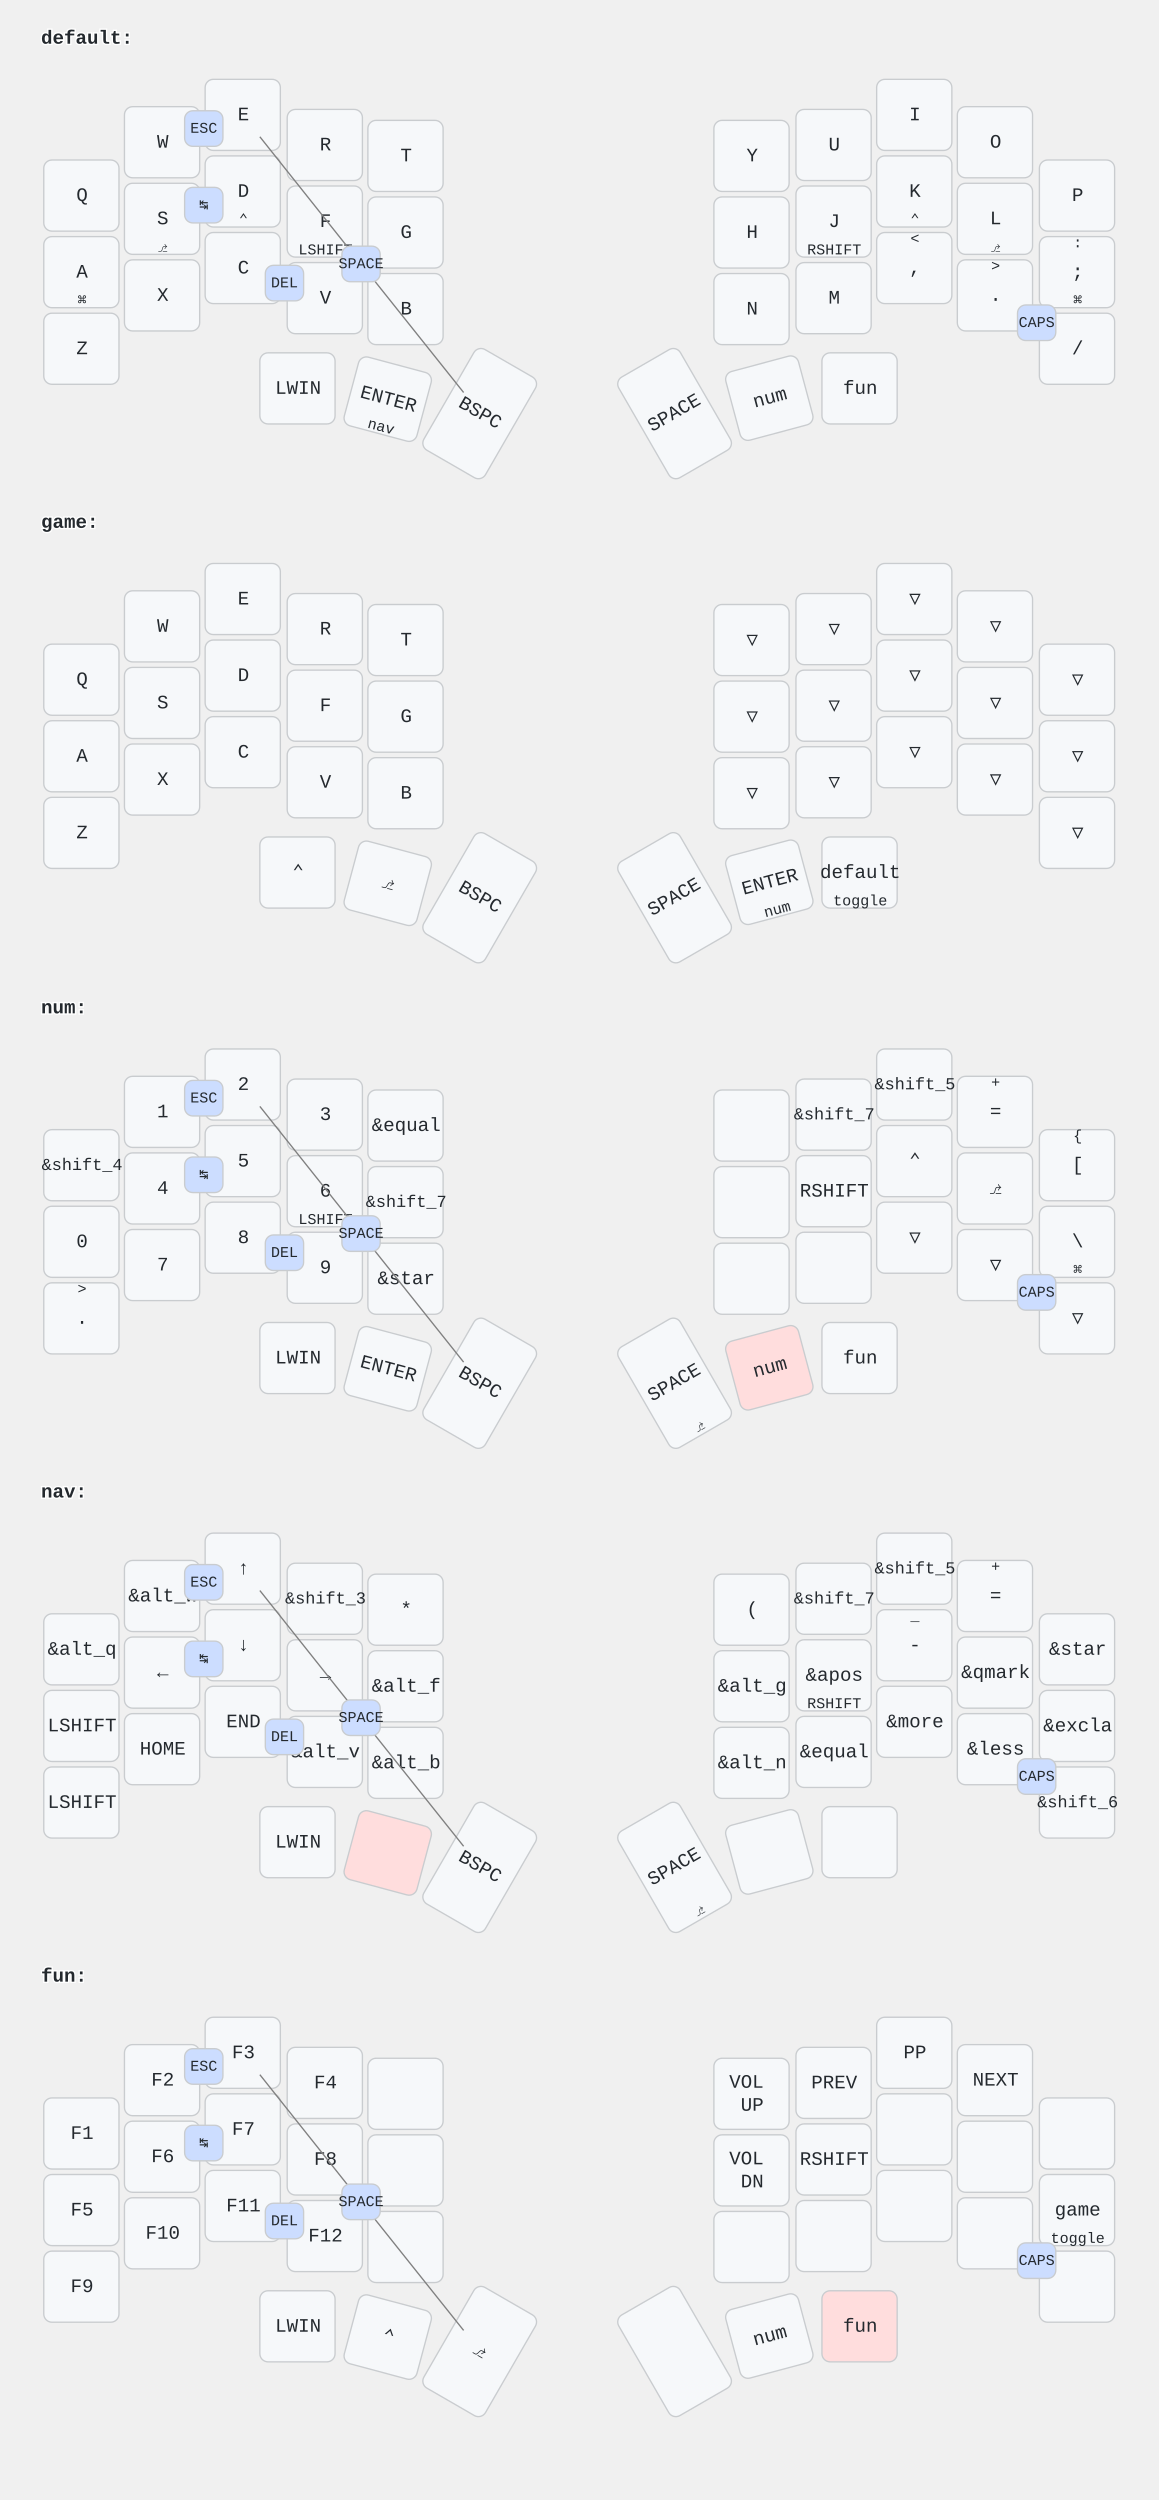
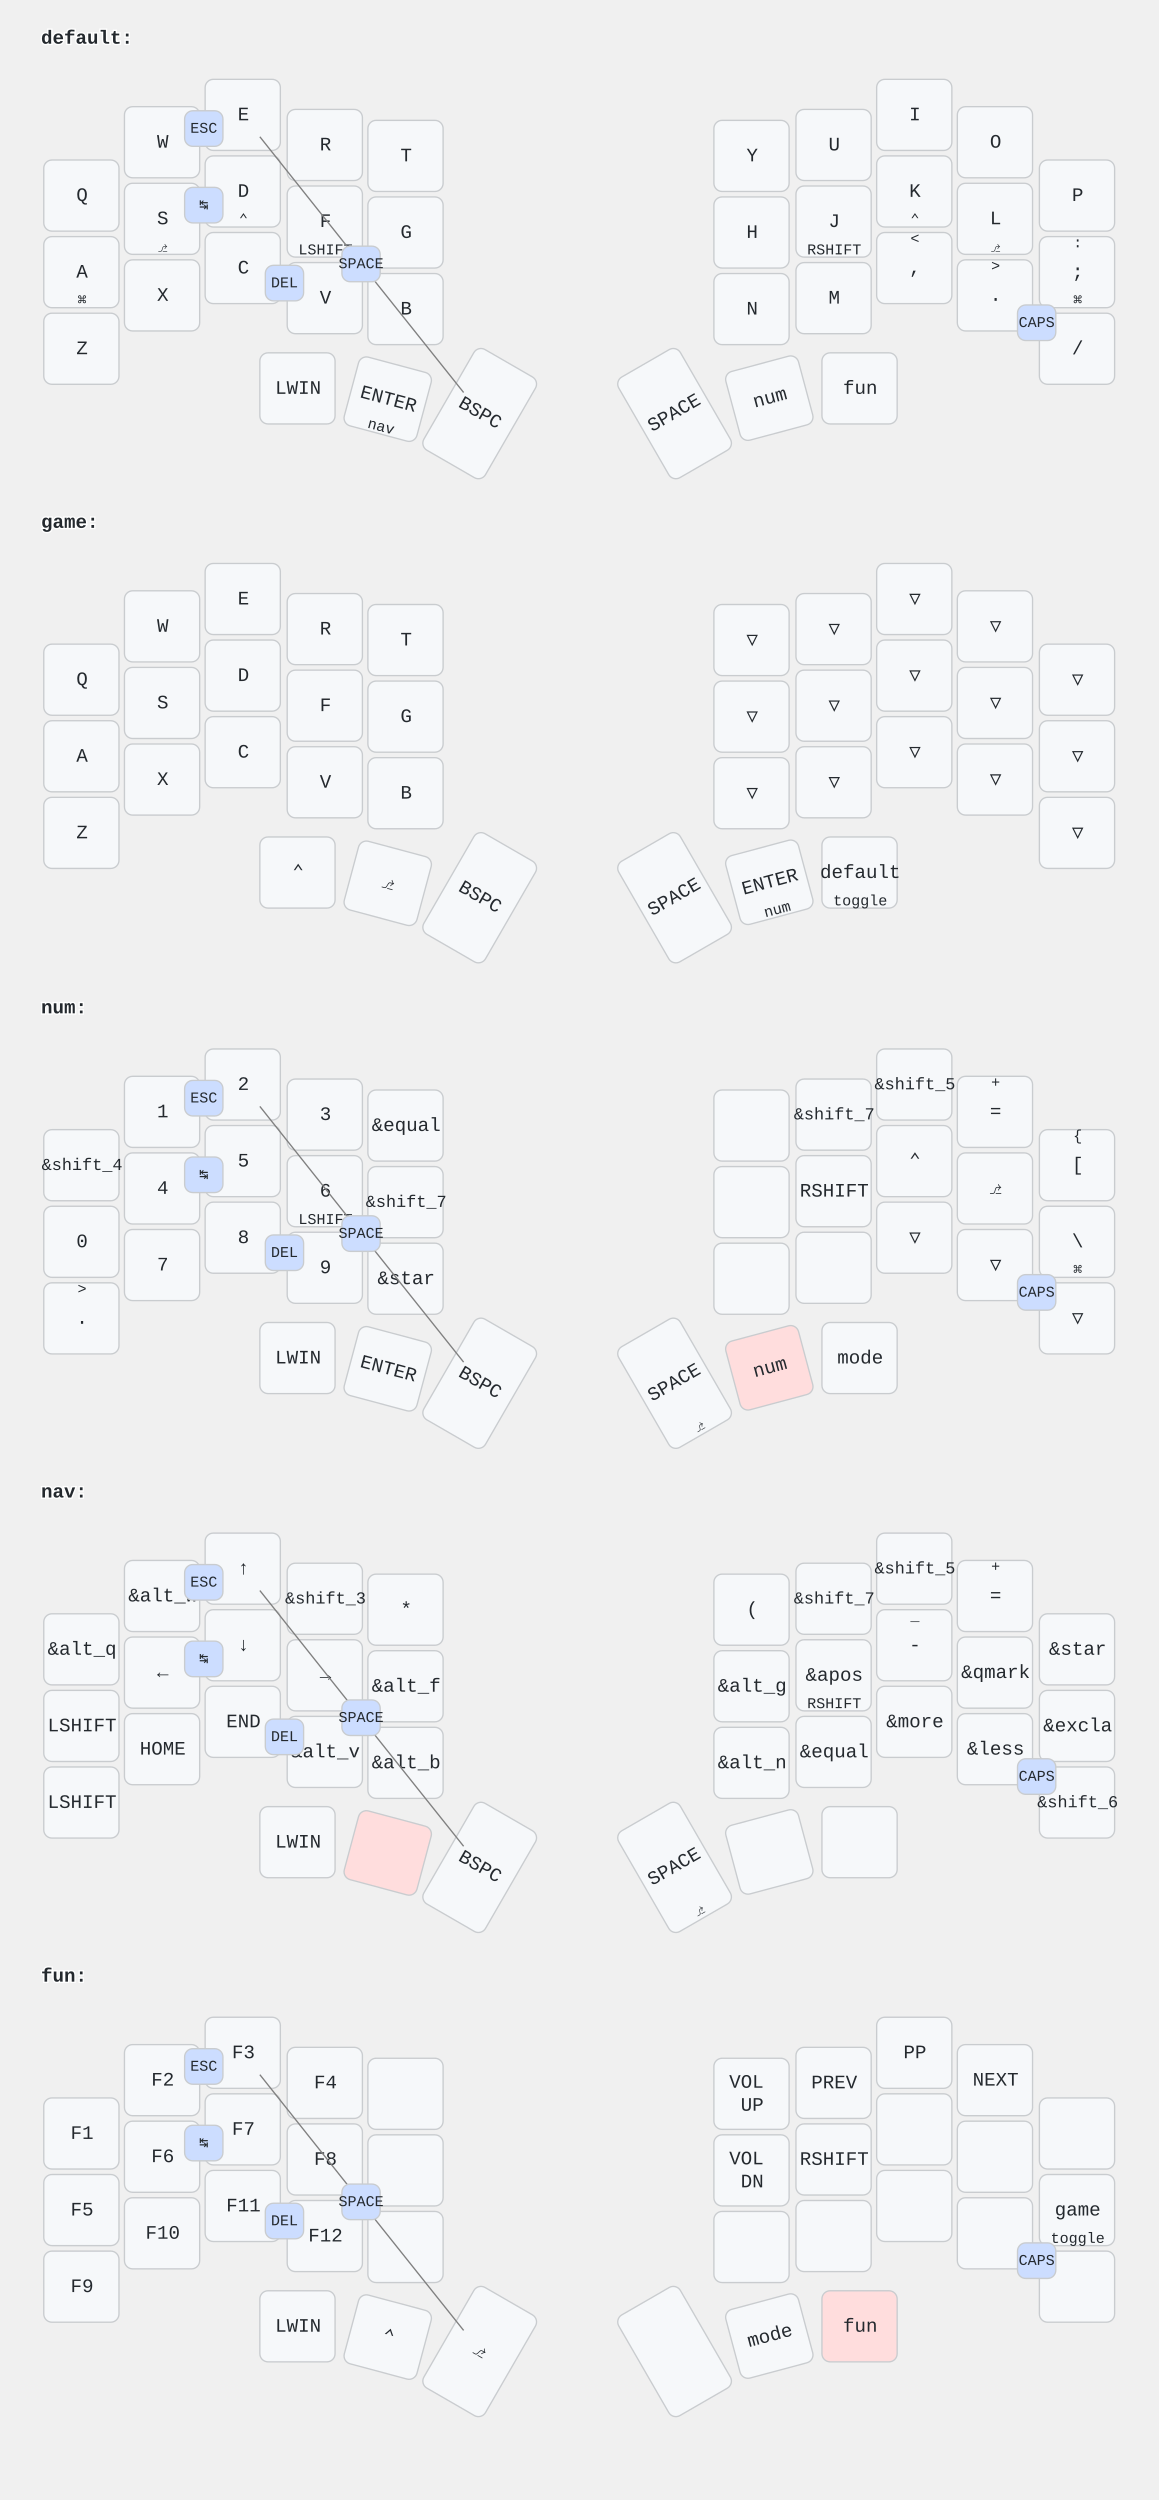
<svg xmlns="http://www.w3.org/2000/svg" width="847" height="1828" viewBox="0 0 847 1828" class="keymap">
  <style>/* font and background color specifications */
svg {
    font-family: SFMono-Regular,Consolas,Liberation Mono,Menlo,monospace;
    font-size: 14px;
    font-kerning: normal;
    text-rendering: optimizeLegibility;
    fill: #24292e;
}

/* default key styling */
rect {
    fill: #f6f8fa;
    stroke: #c9cccf;
    stroke-width: 1;
}

/* color accent for combo boxes */
rect.combo {
    fill: #cdf;
}

/* color accent for held keys */
rect.held, rect.combo.held {
    fill: #fdd;
}

/* color accent for ghost (optional) keys */
rect.ghost, rect.combo.ghost {
    fill: #ddd;
}

text {
    text-anchor: middle;
    dominant-baseline: middle;
}

/* styling for layer labels */
text.label {
    font-weight: bold;
    text-anchor: start;
    stroke: white;
    stroke-width: 2;
    paint-order: stroke;
}

/* styling for combo tap, and key hold/shifted label text */
text.combo, text.hold, text.shifted {
    font-size: 11px;
}

text.hold {
    text-anchor: middle;
    dominant-baseline: auto;
}

text.shifted {
    text-anchor: middle;
    dominant-baseline: hanging;
}

/* styling for hold/shifted label text in combo box */
text.combo.hold, text.combo.shifted {
    font-size: 8px;
}

/* styling for combo dendrons */
path {
    stroke-width: 1;
    stroke: gray;
    fill: none;
}
</style>
  <g transform="translate(30, 0)" class="layer-default">
    <text x="0" y="28" class="label" id="default">default:</text>
    <g transform="translate(0, 56)">
      <g transform="translate(30, 87)" class="key keypos-0">
        <rect rx="6" ry="6" x="-28" y="-26" width="55" height="52" class="key" />
        <text x="0" y="0" class="key tap">Q</text>
      </g>
      <g transform="translate(89, 48)" class="key keypos-1">
        <rect rx="6" ry="6" x="-28" y="-26" width="55" height="52" class="key" />
        <text x="0" y="0" class="key tap">W</text>
      </g>
      <g transform="translate(148, 28)" class="key keypos-2">
        <rect rx="6" ry="6" x="-28" y="-26" width="55" height="52" class="key" />
        <text x="0" y="0" class="key tap">E</text>
      </g>
      <g transform="translate(208, 50)" class="key keypos-3">
        <rect rx="6" ry="6" x="-28" y="-26" width="55" height="52" class="key" />
        <text x="0" y="0" class="key tap">R</text>
      </g>
      <g transform="translate(267, 58)" class="key keypos-4">
        <rect rx="6" ry="6" x="-28" y="-26" width="55" height="52" class="key" />
        <text x="0" y="0" class="key tap">T</text>
      </g>
      <g transform="translate(520, 58)" class="key keypos-5">
        <rect rx="6" ry="6" x="-28" y="-26" width="55" height="52" class="key" />
        <text x="0" y="0" class="key tap">Y</text>
      </g>
      <g transform="translate(580, 50)" class="key keypos-6">
        <rect rx="6" ry="6" x="-28" y="-26" width="55" height="52" class="key" />
        <text x="0" y="0" class="key tap">U</text>
      </g>
      <g transform="translate(639, 28)" class="key keypos-7">
        <rect rx="6" ry="6" x="-28" y="-26" width="55" height="52" class="key" />
        <text x="0" y="0" class="key tap">I</text>
      </g>
      <g transform="translate(698, 48)" class="key keypos-8">
        <rect rx="6" ry="6" x="-28" y="-26" width="55" height="52" class="key" />
        <text x="0" y="0" class="key tap">O</text>
      </g>
      <g transform="translate(758, 87)" class="key keypos-9">
        <rect rx="6" ry="6" x="-28" y="-26" width="55" height="52" class="key" />
        <text x="0" y="0" class="key tap">P</text>
      </g>
      <g transform="translate(30, 143)" class="key keypos-10">
        <rect rx="6" ry="6" x="-28" y="-26" width="55" height="52" class="key" />
        <text x="0" y="0" class="key tap">A</text>
        <text x="0" y="24" class="key hold">⌘</text>
      </g>
      <g transform="translate(89, 104)" class="key keypos-11">
        <rect rx="6" ry="6" x="-28" y="-26" width="55" height="52" class="key" />
        <text x="0" y="0" class="key tap">S</text>
        <text x="0" y="24" class="key hold">⎇</text>
      </g>
      <g transform="translate(148, 84)" class="key keypos-12">
        <rect rx="6" ry="6" x="-28" y="-26" width="55" height="52" class="key" />
        <text x="0" y="0" class="key tap">D</text>
        <text x="0" y="24" class="key hold">⌃</text>
      </g>
      <g transform="translate(208, 106)" class="key keypos-13">
        <rect rx="6" ry="6" x="-28" y="-26" width="55" height="52" class="key" />
        <text x="0" y="0" class="key tap">F</text>
        <text x="0" y="24" class="key hold">LSHIFT</text>
      </g>
      <g transform="translate(267, 114)" class="key keypos-14">
        <rect rx="6" ry="6" x="-28" y="-26" width="55" height="52" class="key" />
        <text x="0" y="0" class="key tap">G</text>
      </g>
      <g transform="translate(520, 114)" class="key keypos-15">
        <rect rx="6" ry="6" x="-28" y="-26" width="55" height="52" class="key" />
        <text x="0" y="0" class="key tap">H</text>
      </g>
      <g transform="translate(580, 106)" class="key keypos-16">
        <rect rx="6" ry="6" x="-28" y="-26" width="55" height="52" class="key" />
        <text x="0" y="0" class="key tap">J</text>
        <text x="0" y="24" class="key hold">RSHIFT</text>
      </g>
      <g transform="translate(639, 84)" class="key keypos-17">
        <rect rx="6" ry="6" x="-28" y="-26" width="55" height="52" class="key" />
        <text x="0" y="0" class="key tap">K</text>
        <text x="0" y="24" class="key hold">⌃</text>
      </g>
      <g transform="translate(698, 104)" class="key keypos-18">
        <rect rx="6" ry="6" x="-28" y="-26" width="55" height="52" class="key" />
        <text x="0" y="0" class="key tap">L</text>
        <text x="0" y="24" class="key hold">⎇</text>
      </g>
      <g transform="translate(758, 143)" class="key keypos-19">
        <rect rx="6" ry="6" x="-28" y="-26" width="55" height="52" class="key" />
        <text x="0" y="0" class="key tap">;</text>
        <text x="0" y="24" class="key hold">⌘</text>
        <text x="0" y="-24" class="key shifted">:</text>
      </g>
      <g transform="translate(30, 199)" class="key keypos-20">
        <rect rx="6" ry="6" x="-28" y="-26" width="55" height="52" class="key" />
        <text x="0" y="0" class="key tap">Z</text>
      </g>
      <g transform="translate(89, 160)" class="key keypos-21">
        <rect rx="6" ry="6" x="-28" y="-26" width="55" height="52" class="key" />
        <text x="0" y="0" class="key tap">X</text>
      </g>
      <g transform="translate(148, 140)" class="key keypos-22">
        <rect rx="6" ry="6" x="-28" y="-26" width="55" height="52" class="key" />
        <text x="0" y="0" class="key tap">C</text>
      </g>
      <g transform="translate(208, 162)" class="key keypos-23">
        <rect rx="6" ry="6" x="-28" y="-26" width="55" height="52" class="key" />
        <text x="0" y="0" class="key tap">V</text>
      </g>
      <g transform="translate(267, 170)" class="key keypos-24">
        <rect rx="6" ry="6" x="-28" y="-26" width="55" height="52" class="key" />
        <text x="0" y="0" class="key tap">B</text>
      </g>
      <g transform="translate(520, 170)" class="key keypos-25">
        <rect rx="6" ry="6" x="-28" y="-26" width="55" height="52" class="key" />
        <text x="0" y="0" class="key tap">N</text>
      </g>
      <g transform="translate(580, 162)" class="key keypos-26">
        <rect rx="6" ry="6" x="-28" y="-26" width="55" height="52" class="key" />
        <text x="0" y="0" class="key tap">M</text>
      </g>
      <g transform="translate(639, 140)" class="key keypos-27">
        <rect rx="6" ry="6" x="-28" y="-26" width="55" height="52" class="key" />
        <text x="0" y="0" class="key tap">,</text>
        <text x="0" y="-24" class="key shifted">&lt;</text>
      </g>
      <g transform="translate(698, 160)" class="key keypos-28">
        <rect rx="6" ry="6" x="-28" y="-26" width="55" height="52" class="key" />
        <text x="0" y="0" class="key tap">.</text>
        <text x="0" y="-24" class="key shifted">&gt;</text>
      </g>
      <g transform="translate(758, 199)" class="key keypos-29">
        <rect rx="6" ry="6" x="-28" y="-26" width="55" height="52" class="key" />
        <text x="0" y="0" class="key tap">/</text>
      </g>
      <g transform="translate(188, 228)" class="key keypos-30">
        <rect rx="6" ry="6" x="-28" y="-26" width="55" height="52" class="key" />
        <text x="0" y="0" class="key tap">LWIN</text>
      </g>
      <g transform="translate(254, 236) rotate(15.0)" class="key keypos-31">
        <rect rx="6" ry="6" x="-28" y="-26" width="55" height="52" class="key" />
        <text x="0" y="0" class="key tap">ENTER</text>
        <a href="#nav">
          <text x="0" y="24" class="key hold layer-activator">nav</text>
        </a>
      </g>
      <g transform="translate(321, 246) rotate(30.0)" class="key keypos-32">
        <rect rx="6" ry="6" x="-26" y="-42" width="52" height="85" class="key" />
        <text x="0" y="0" class="key tap">BSPC</text>
      </g>
      <g transform="translate(463, 246) rotate(-30.0)" class="key keypos-33">
        <rect rx="6" ry="6" x="-26" y="-42" width="52" height="85" class="key" />
        <text x="0" y="0" class="key tap">SPACE</text>
      </g>
      <g transform="translate(533, 235) rotate(-15.0)" class="key keypos-34">
        <rect rx="6" ry="6" x="-28" y="-26" width="55" height="52" class="key" />
        <a href="#num">
          <text x="0" y="0" class="key tap layer-activator">num</text>
        </a>
      </g>
      <g transform="translate(599, 228)" class="key keypos-35">
        <rect rx="6" ry="6" x="-28" y="-26" width="55" height="52" class="key" />
        <a href="#fun">
          <text x="0" y="0" class="key tap layer-activator">fun</text>
        </a>
      </g>
      <g class="combo combopos-0">
        <rect rx="6" ry="6" x="105" y="25" width="28" height="26" class="combo" />
        <text x="119" y="38" class="combo tap">ESC</text>
      </g>
      <g class="combo combopos-1">
        <rect rx="6" ry="6" x="105" y="81" width="28" height="26" class="combo" />
        <text x="119" y="94" class="combo tap">↹</text>
      </g>
      <g class="combo combopos-2">
        <rect rx="6" ry="6" x="714" y="167" width="28" height="26" class="combo" />
        <text x="728" y="180" class="combo tap">CAPS</text>
      </g>
      <g class="combo combopos-3">
        <rect rx="6" ry="6" x="164" y="138" width="28" height="26" class="combo" />
        <text x="178" y="151" class="combo tap">DEL</text>
      </g>
      <g class="combo combopos-4">
        <path d="M234,137 l-74,-93" class="combo" />
        <path d="M234,137 l75,94" class="combo" />
        <rect rx="6" ry="6" x="220" y="124" width="28" height="26" class="combo" />
        <text x="234" y="137" class="combo tap">SPACE</text>
      </g>
    </g>
  </g>
  <g transform="translate(30, 354)" class="layer-game">
    <text x="0" y="28" class="label" id="game">game:</text>
    <g transform="translate(0, 56)">
      <g transform="translate(30, 87)" class="key keypos-0">
        <rect rx="6" ry="6" x="-28" y="-26" width="55" height="52" class="key" />
        <text x="0" y="0" class="key tap">Q</text>
      </g>
      <g transform="translate(89, 48)" class="key keypos-1">
        <rect rx="6" ry="6" x="-28" y="-26" width="55" height="52" class="key" />
        <text x="0" y="0" class="key tap">W</text>
      </g>
      <g transform="translate(148, 28)" class="key keypos-2">
        <rect rx="6" ry="6" x="-28" y="-26" width="55" height="52" class="key" />
        <text x="0" y="0" class="key tap">E</text>
      </g>
      <g transform="translate(208, 50)" class="key keypos-3">
        <rect rx="6" ry="6" x="-28" y="-26" width="55" height="52" class="key" />
        <text x="0" y="0" class="key tap">R</text>
      </g>
      <g transform="translate(267, 58)" class="key keypos-4">
        <rect rx="6" ry="6" x="-28" y="-26" width="55" height="52" class="key" />
        <text x="0" y="0" class="key tap">T</text>
      </g>
      <g transform="translate(520, 58)" class="key trans keypos-5">
        <rect rx="6" ry="6" x="-28" y="-26" width="55" height="52" class="key trans" />
        <text x="0" y="0" class="key trans tap">▽</text>
      </g>
      <g transform="translate(580, 50)" class="key trans keypos-6">
        <rect rx="6" ry="6" x="-28" y="-26" width="55" height="52" class="key trans" />
        <text x="0" y="0" class="key trans tap">▽</text>
      </g>
      <g transform="translate(639, 28)" class="key trans keypos-7">
        <rect rx="6" ry="6" x="-28" y="-26" width="55" height="52" class="key trans" />
        <text x="0" y="0" class="key trans tap">▽</text>
      </g>
      <g transform="translate(698, 48)" class="key trans keypos-8">
        <rect rx="6" ry="6" x="-28" y="-26" width="55" height="52" class="key trans" />
        <text x="0" y="0" class="key trans tap">▽</text>
      </g>
      <g transform="translate(758, 87)" class="key trans keypos-9">
        <rect rx="6" ry="6" x="-28" y="-26" width="55" height="52" class="key trans" />
        <text x="0" y="0" class="key trans tap">▽</text>
      </g>
      <g transform="translate(30, 143)" class="key keypos-10">
        <rect rx="6" ry="6" x="-28" y="-26" width="55" height="52" class="key" />
        <text x="0" y="0" class="key tap">A</text>
      </g>
      <g transform="translate(89, 104)" class="key keypos-11">
        <rect rx="6" ry="6" x="-28" y="-26" width="55" height="52" class="key" />
        <text x="0" y="0" class="key tap">S</text>
      </g>
      <g transform="translate(148, 84)" class="key keypos-12">
        <rect rx="6" ry="6" x="-28" y="-26" width="55" height="52" class="key" />
        <text x="0" y="0" class="key tap">D</text>
      </g>
      <g transform="translate(208, 106)" class="key keypos-13">
        <rect rx="6" ry="6" x="-28" y="-26" width="55" height="52" class="key" />
        <text x="0" y="0" class="key tap">F</text>
      </g>
      <g transform="translate(267, 114)" class="key keypos-14">
        <rect rx="6" ry="6" x="-28" y="-26" width="55" height="52" class="key" />
        <text x="0" y="0" class="key tap">G</text>
      </g>
      <g transform="translate(520, 114)" class="key trans keypos-15">
        <rect rx="6" ry="6" x="-28" y="-26" width="55" height="52" class="key trans" />
        <text x="0" y="0" class="key trans tap">▽</text>
      </g>
      <g transform="translate(580, 106)" class="key trans keypos-16">
        <rect rx="6" ry="6" x="-28" y="-26" width="55" height="52" class="key trans" />
        <text x="0" y="0" class="key trans tap">▽</text>
      </g>
      <g transform="translate(639, 84)" class="key trans keypos-17">
        <rect rx="6" ry="6" x="-28" y="-26" width="55" height="52" class="key trans" />
        <text x="0" y="0" class="key trans tap">▽</text>
      </g>
      <g transform="translate(698, 104)" class="key trans keypos-18">
        <rect rx="6" ry="6" x="-28" y="-26" width="55" height="52" class="key trans" />
        <text x="0" y="0" class="key trans tap">▽</text>
      </g>
      <g transform="translate(758, 143)" class="key trans keypos-19">
        <rect rx="6" ry="6" x="-28" y="-26" width="55" height="52" class="key trans" />
        <text x="0" y="0" class="key trans tap">▽</text>
      </g>
      <g transform="translate(30, 199)" class="key keypos-20">
        <rect rx="6" ry="6" x="-28" y="-26" width="55" height="52" class="key" />
        <text x="0" y="0" class="key tap">Z</text>
      </g>
      <g transform="translate(89, 160)" class="key keypos-21">
        <rect rx="6" ry="6" x="-28" y="-26" width="55" height="52" class="key" />
        <text x="0" y="0" class="key tap">X</text>
      </g>
      <g transform="translate(148, 140)" class="key keypos-22">
        <rect rx="6" ry="6" x="-28" y="-26" width="55" height="52" class="key" />
        <text x="0" y="0" class="key tap">C</text>
      </g>
      <g transform="translate(208, 162)" class="key keypos-23">
        <rect rx="6" ry="6" x="-28" y="-26" width="55" height="52" class="key" />
        <text x="0" y="0" class="key tap">V</text>
      </g>
      <g transform="translate(267, 170)" class="key keypos-24">
        <rect rx="6" ry="6" x="-28" y="-26" width="55" height="52" class="key" />
        <text x="0" y="0" class="key tap">B</text>
      </g>
      <g transform="translate(520, 170)" class="key trans keypos-25">
        <rect rx="6" ry="6" x="-28" y="-26" width="55" height="52" class="key trans" />
        <text x="0" y="0" class="key trans tap">▽</text>
      </g>
      <g transform="translate(580, 162)" class="key trans keypos-26">
        <rect rx="6" ry="6" x="-28" y="-26" width="55" height="52" class="key trans" />
        <text x="0" y="0" class="key trans tap">▽</text>
      </g>
      <g transform="translate(639, 140)" class="key trans keypos-27">
        <rect rx="6" ry="6" x="-28" y="-26" width="55" height="52" class="key trans" />
        <text x="0" y="0" class="key trans tap">▽</text>
      </g>
      <g transform="translate(698, 160)" class="key trans keypos-28">
        <rect rx="6" ry="6" x="-28" y="-26" width="55" height="52" class="key trans" />
        <text x="0" y="0" class="key trans tap">▽</text>
      </g>
      <g transform="translate(758, 199)" class="key trans keypos-29">
        <rect rx="6" ry="6" x="-28" y="-26" width="55" height="52" class="key trans" />
        <text x="0" y="0" class="key trans tap">▽</text>
      </g>
      <g transform="translate(188, 228)" class="key keypos-30">
        <rect rx="6" ry="6" x="-28" y="-26" width="55" height="52" class="key" />
        <text x="0" y="0" class="key tap">⌃</text>
      </g>
      <g transform="translate(254, 236) rotate(15.0)" class="key keypos-31">
        <rect rx="6" ry="6" x="-28" y="-26" width="55" height="52" class="key" />
        <text x="0" y="0" class="key tap">⎇</text>
      </g>
      <g transform="translate(321, 246) rotate(30.0)" class="key keypos-32">
        <rect rx="6" ry="6" x="-26" y="-42" width="52" height="85" class="key" />
        <text x="0" y="0" class="key tap">BSPC</text>
      </g>
      <g transform="translate(463, 246) rotate(-30.0)" class="key keypos-33">
        <rect rx="6" ry="6" x="-26" y="-42" width="52" height="85" class="key" />
        <text x="0" y="0" class="key tap">SPACE</text>
      </g>
      <g transform="translate(533, 235) rotate(-15.0)" class="key keypos-34">
        <rect rx="6" ry="6" x="-28" y="-26" width="55" height="52" class="key" />
        <text x="0" y="0" class="key tap">ENTER</text>
        <a href="#num">
          <text x="0" y="24" class="key hold layer-activator">num</text>
        </a>
      </g>
      <g transform="translate(599, 228)" class="key keypos-35">
        <rect rx="6" ry="6" x="-28" y="-26" width="55" height="52" class="key" />
        <a href="#default">
          <text x="0" y="0" class="key tap layer-activator">default</text>
        </a>
        <text x="0" y="24" class="key hold">toggle</text>
      </g>
    </g>
  </g>
  <g transform="translate(30, 709)" class="layer-num">
    <text x="0" y="28" class="label" id="num">num:</text>
    <g transform="translate(0, 56)">
      <g transform="translate(30, 87)" class="key keypos-0">
        <rect rx="6" ry="6" x="-28" y="-26" width="55" height="52" class="key" />
        <text x="0" y="0" class="key tap">
          <tspan style="font-size: 88%">&amp;shift_4</tspan>
        </text>
      </g>
      <g transform="translate(89, 48)" class="key keypos-1">
        <rect rx="6" ry="6" x="-28" y="-26" width="55" height="52" class="key" />
        <text x="0" y="0" class="key tap">1</text>
      </g>
      <g transform="translate(148, 28)" class="key keypos-2">
        <rect rx="6" ry="6" x="-28" y="-26" width="55" height="52" class="key" />
        <text x="0" y="0" class="key tap">2</text>
      </g>
      <g transform="translate(208, 50)" class="key keypos-3">
        <rect rx="6" ry="6" x="-28" y="-26" width="55" height="52" class="key" />
        <text x="0" y="0" class="key tap">3</text>
      </g>
      <g transform="translate(267, 58)" class="key keypos-4">
        <rect rx="6" ry="6" x="-28" y="-26" width="55" height="52" class="key" />
        <text x="0" y="0" class="key tap">&amp;equal</text>
      </g>
      <g transform="translate(520, 58)" class="key keypos-5">
        <rect rx="6" ry="6" x="-28" y="-26" width="55" height="52" class="key" />
      </g>
      <g transform="translate(580, 50)" class="key keypos-6">
        <rect rx="6" ry="6" x="-28" y="-26" width="55" height="52" class="key" />
        <text x="0" y="0" class="key tap">
          <tspan style="font-size: 88%">&amp;shift_7</tspan>
        </text>
      </g>
      <g transform="translate(639, 28)" class="key keypos-7">
        <rect rx="6" ry="6" x="-28" y="-26" width="55" height="52" class="key" />
        <text x="0" y="0" class="key tap">
          <tspan style="font-size: 88%">&amp;shift_5</tspan>
        </text>
      </g>
      <g transform="translate(698, 48)" class="key keypos-8">
        <rect rx="6" ry="6" x="-28" y="-26" width="55" height="52" class="key" />
        <text x="0" y="0" class="key tap">=</text>
        <text x="0" y="-24" class="key shifted">+</text>
      </g>
      <g transform="translate(758, 87)" class="key keypos-9">
        <rect rx="6" ry="6" x="-28" y="-26" width="55" height="52" class="key" />
        <text x="0" y="0" class="key tap">[</text>
        <text x="0" y="-24" class="key shifted">{</text>
      </g>
      <g transform="translate(30, 143)" class="key keypos-10">
        <rect rx="6" ry="6" x="-28" y="-26" width="55" height="52" class="key" />
        <text x="0" y="0" class="key tap">0</text>
      </g>
      <g transform="translate(89, 104)" class="key keypos-11">
        <rect rx="6" ry="6" x="-28" y="-26" width="55" height="52" class="key" />
        <text x="0" y="0" class="key tap">4</text>
      </g>
      <g transform="translate(148, 84)" class="key keypos-12">
        <rect rx="6" ry="6" x="-28" y="-26" width="55" height="52" class="key" />
        <text x="0" y="0" class="key tap">5</text>
      </g>
      <g transform="translate(208, 106)" class="key keypos-13">
        <rect rx="6" ry="6" x="-28" y="-26" width="55" height="52" class="key" />
        <text x="0" y="0" class="key tap">6</text>
        <text x="0" y="24" class="key hold">LSHIFT</text>
      </g>
      <g transform="translate(267, 114)" class="key keypos-14">
        <rect rx="6" ry="6" x="-28" y="-26" width="55" height="52" class="key" />
        <text x="0" y="0" class="key tap">
          <tspan style="font-size: 88%">&amp;shift_7</tspan>
        </text>
      </g>
      <g transform="translate(520, 114)" class="key keypos-15">
        <rect rx="6" ry="6" x="-28" y="-26" width="55" height="52" class="key" />
      </g>
      <g transform="translate(580, 106)" class="key keypos-16">
        <rect rx="6" ry="6" x="-28" y="-26" width="55" height="52" class="key" />
        <text x="0" y="0" class="key tap">RSHIFT</text>
      </g>
      <g transform="translate(639, 84)" class="key keypos-17">
        <rect rx="6" ry="6" x="-28" y="-26" width="55" height="52" class="key" />
        <text x="0" y="0" class="key tap">⌃</text>
      </g>
      <g transform="translate(698, 104)" class="key keypos-18">
        <rect rx="6" ry="6" x="-28" y="-26" width="55" height="52" class="key" />
        <text x="0" y="0" class="key tap">⎇</text>
      </g>
      <g transform="translate(758, 143)" class="key keypos-19">
        <rect rx="6" ry="6" x="-28" y="-26" width="55" height="52" class="key" />
        <text x="0" y="0" class="key tap">\</text>
        <text x="0" y="24" class="key hold">⌘</text>
      </g>
      <g transform="translate(30, 199)" class="key keypos-20">
        <rect rx="6" ry="6" x="-28" y="-26" width="55" height="52" class="key" />
        <text x="0" y="0" class="key tap">.</text>
        <text x="0" y="-24" class="key shifted">&gt;</text>
      </g>
      <g transform="translate(89, 160)" class="key keypos-21">
        <rect rx="6" ry="6" x="-28" y="-26" width="55" height="52" class="key" />
        <text x="0" y="0" class="key tap">7</text>
      </g>
      <g transform="translate(148, 140)" class="key keypos-22">
        <rect rx="6" ry="6" x="-28" y="-26" width="55" height="52" class="key" />
        <text x="0" y="0" class="key tap">8</text>
      </g>
      <g transform="translate(208, 162)" class="key keypos-23">
        <rect rx="6" ry="6" x="-28" y="-26" width="55" height="52" class="key" />
        <text x="0" y="0" class="key tap">9</text>
      </g>
      <g transform="translate(267, 170)" class="key keypos-24">
        <rect rx="6" ry="6" x="-28" y="-26" width="55" height="52" class="key" />
        <text x="0" y="0" class="key tap">&amp;star</text>
      </g>
      <g transform="translate(520, 170)" class="key keypos-25">
        <rect rx="6" ry="6" x="-28" y="-26" width="55" height="52" class="key" />
      </g>
      <g transform="translate(580, 162)" class="key keypos-26">
        <rect rx="6" ry="6" x="-28" y="-26" width="55" height="52" class="key" />
      </g>
      <g transform="translate(639, 140)" class="key trans keypos-27">
        <rect rx="6" ry="6" x="-28" y="-26" width="55" height="52" class="key trans" />
        <text x="0" y="0" class="key trans tap">▽</text>
      </g>
      <g transform="translate(698, 160)" class="key trans keypos-28">
        <rect rx="6" ry="6" x="-28" y="-26" width="55" height="52" class="key trans" />
        <text x="0" y="0" class="key trans tap">▽</text>
      </g>
      <g transform="translate(758, 199)" class="key trans keypos-29">
        <rect rx="6" ry="6" x="-28" y="-26" width="55" height="52" class="key trans" />
        <text x="0" y="0" class="key trans tap">▽</text>
      </g>
      <g transform="translate(188, 228)" class="key keypos-30">
        <rect rx="6" ry="6" x="-28" y="-26" width="55" height="52" class="key" />
        <text x="0" y="0" class="key tap">LWIN</text>
      </g>
      <g transform="translate(254, 236) rotate(15.0)" class="key keypos-31">
        <rect rx="6" ry="6" x="-28" y="-26" width="55" height="52" class="key" />
        <text x="0" y="0" class="key tap">ENTER</text>
      </g>
      <g transform="translate(321, 246) rotate(30.0)" class="key keypos-32">
        <rect rx="6" ry="6" x="-26" y="-42" width="52" height="85" class="key" />
        <text x="0" y="0" class="key tap">BSPC</text>
      </g>
      <g transform="translate(463, 246) rotate(-30.0)" class="key keypos-33">
        <rect rx="6" ry="6" x="-26" y="-42" width="52" height="85" class="key" />
        <text x="0" y="0" class="key tap">SPACE</text>
        <text x="0" y="40" class="key hold">⎇</text>
      </g>
      <g transform="translate(533, 235) rotate(-15.0)" class="key held keypos-34">
        <rect rx="6" ry="6" x="-28" y="-26" width="55" height="52" class="key held" />
        <a href="#num">
          <text x="0" y="0" class="key held tap layer-activator">num</text>
        </a>
      </g>
      <g transform="translate(599, 228)" class="key keypos-35">
        <rect rx="6" ry="6" x="-28" y="-26" width="55" height="52" class="key" />
-         <a href="#fun">
-           <text x="0" y="0" class="key tap layer-activator">fun</text>
-         </a>
+         <text x="0" y="0" class="key tap">mode</text>
      </g>
      <g class="combo combopos-0">
        <rect rx="6" ry="6" x="105" y="25" width="28" height="26" class="combo" />
        <text x="119" y="38" class="combo tap">ESC</text>
      </g>
      <g class="combo combopos-1">
        <rect rx="6" ry="6" x="105" y="81" width="28" height="26" class="combo" />
        <text x="119" y="94" class="combo tap">↹</text>
      </g>
      <g class="combo combopos-2">
        <rect rx="6" ry="6" x="714" y="167" width="28" height="26" class="combo" />
        <text x="728" y="180" class="combo tap">CAPS</text>
      </g>
      <g class="combo combopos-3">
        <rect rx="6" ry="6" x="164" y="138" width="28" height="26" class="combo" />
        <text x="178" y="151" class="combo tap">DEL</text>
      </g>
      <g class="combo combopos-4">
        <path d="M234,137 l-74,-93" class="combo" />
        <path d="M234,137 l75,94" class="combo" />
        <rect rx="6" ry="6" x="220" y="124" width="28" height="26" class="combo" />
        <text x="234" y="137" class="combo tap">SPACE</text>
      </g>
    </g>
  </g>
  <g transform="translate(30, 1063)" class="layer-nav">
    <text x="0" y="28" class="label" id="nav">nav:</text>
    <g transform="translate(0, 56)">
      <g transform="translate(30, 87)" class="key keypos-0">
        <rect rx="6" ry="6" x="-28" y="-26" width="55" height="52" class="key" />
        <text x="0" y="0" class="key tap">&amp;alt_q</text>
      </g>
      <g transform="translate(89, 48)" class="key keypos-1">
        <rect rx="6" ry="6" x="-28" y="-26" width="55" height="52" class="key" />
        <text x="0" y="0" class="key tap">&amp;alt_w</text>
      </g>
      <g transform="translate(148, 28)" class="key keypos-2">
        <rect rx="6" ry="6" x="-28" y="-26" width="55" height="52" class="key" />
        <text x="0" y="0" class="key tap">↑</text>
      </g>
      <g transform="translate(208, 50)" class="key keypos-3">
        <rect rx="6" ry="6" x="-28" y="-26" width="55" height="52" class="key" />
        <text x="0" y="0" class="key tap">
          <tspan style="font-size: 88%">&amp;shift_3</tspan>
        </text>
      </g>
      <g transform="translate(267, 58)" class="key keypos-4">
        <rect rx="6" ry="6" x="-28" y="-26" width="55" height="52" class="key" />
        <text x="0" y="0" class="key tap">*</text>
      </g>
      <g transform="translate(520, 58)" class="key keypos-5">
        <rect rx="6" ry="6" x="-28" y="-26" width="55" height="52" class="key" />
        <text x="0" y="0" class="key tap">(</text>
      </g>
      <g transform="translate(580, 50)" class="key keypos-6">
        <rect rx="6" ry="6" x="-28" y="-26" width="55" height="52" class="key" />
        <text x="0" y="0" class="key tap">
          <tspan style="font-size: 88%">&amp;shift_7</tspan>
        </text>
      </g>
      <g transform="translate(639, 28)" class="key keypos-7">
        <rect rx="6" ry="6" x="-28" y="-26" width="55" height="52" class="key" />
        <text x="0" y="0" class="key tap">
          <tspan style="font-size: 88%">&amp;shift_5</tspan>
        </text>
      </g>
      <g transform="translate(698, 48)" class="key keypos-8">
        <rect rx="6" ry="6" x="-28" y="-26" width="55" height="52" class="key" />
        <text x="0" y="0" class="key tap">=</text>
        <text x="0" y="-24" class="key shifted">+</text>
      </g>
      <g transform="translate(758, 87)" class="key keypos-9">
        <rect rx="6" ry="6" x="-28" y="-26" width="55" height="52" class="key" />
        <text x="0" y="0" class="key tap">&amp;star</text>
      </g>
      <g transform="translate(30, 143)" class="key keypos-10">
        <rect rx="6" ry="6" x="-28" y="-26" width="55" height="52" class="key" />
        <text x="0" y="0" class="key tap">LSHIFT</text>
      </g>
      <g transform="translate(89, 104)" class="key keypos-11">
        <rect rx="6" ry="6" x="-28" y="-26" width="55" height="52" class="key" />
        <text x="0" y="0" class="key tap">←</text>
      </g>
      <g transform="translate(148, 84)" class="key keypos-12">
        <rect rx="6" ry="6" x="-28" y="-26" width="55" height="52" class="key" />
        <text x="0" y="0" class="key tap">↓</text>
      </g>
      <g transform="translate(208, 106)" class="key keypos-13">
        <rect rx="6" ry="6" x="-28" y="-26" width="55" height="52" class="key" />
        <text x="0" y="0" class="key tap">→</text>
      </g>
      <g transform="translate(267, 114)" class="key keypos-14">
        <rect rx="6" ry="6" x="-28" y="-26" width="55" height="52" class="key" />
        <text x="0" y="0" class="key tap">&amp;alt_f</text>
      </g>
      <g transform="translate(520, 114)" class="key keypos-15">
        <rect rx="6" ry="6" x="-28" y="-26" width="55" height="52" class="key" />
        <text x="0" y="0" class="key tap">&amp;alt_g</text>
      </g>
      <g transform="translate(580, 106)" class="key keypos-16">
        <rect rx="6" ry="6" x="-28" y="-26" width="55" height="52" class="key" />
        <text x="0" y="0" class="key tap">&amp;apos</text>
        <text x="0" y="24" class="key hold">RSHIFT</text>
      </g>
      <g transform="translate(639, 84)" class="key keypos-17">
        <rect rx="6" ry="6" x="-28" y="-26" width="55" height="52" class="key" />
        <text x="0" y="0" class="key tap">-</text>
        <text x="0" y="-24" class="key shifted">_</text>
      </g>
      <g transform="translate(698, 104)" class="key keypos-18">
        <rect rx="6" ry="6" x="-28" y="-26" width="55" height="52" class="key" />
        <text x="0" y="0" class="key tap">&amp;qmark</text>
      </g>
      <g transform="translate(758, 143)" class="key keypos-19">
        <rect rx="6" ry="6" x="-28" y="-26" width="55" height="52" class="key" />
        <text x="0" y="0" class="key tap">&amp;excla</text>
      </g>
      <g transform="translate(30, 199)" class="key keypos-20">
        <rect rx="6" ry="6" x="-28" y="-26" width="55" height="52" class="key" />
        <text x="0" y="0" class="key tap">LSHIFT</text>
      </g>
      <g transform="translate(89, 160)" class="key keypos-21">
        <rect rx="6" ry="6" x="-28" y="-26" width="55" height="52" class="key" />
        <text x="0" y="0" class="key tap">HOME</text>
      </g>
      <g transform="translate(148, 140)" class="key keypos-22">
        <rect rx="6" ry="6" x="-28" y="-26" width="55" height="52" class="key" />
        <text x="0" y="0" class="key tap">END</text>
      </g>
      <g transform="translate(208, 162)" class="key keypos-23">
        <rect rx="6" ry="6" x="-28" y="-26" width="55" height="52" class="key" />
        <text x="0" y="0" class="key tap">&amp;alt_v</text>
      </g>
      <g transform="translate(267, 170)" class="key keypos-24">
        <rect rx="6" ry="6" x="-28" y="-26" width="55" height="52" class="key" />
        <text x="0" y="0" class="key tap">&amp;alt_b</text>
      </g>
      <g transform="translate(520, 170)" class="key keypos-25">
        <rect rx="6" ry="6" x="-28" y="-26" width="55" height="52" class="key" />
        <text x="0" y="0" class="key tap">&amp;alt_n</text>
      </g>
      <g transform="translate(580, 162)" class="key keypos-26">
        <rect rx="6" ry="6" x="-28" y="-26" width="55" height="52" class="key" />
        <text x="0" y="0" class="key tap">&amp;equal</text>
      </g>
      <g transform="translate(639, 140)" class="key keypos-27">
        <rect rx="6" ry="6" x="-28" y="-26" width="55" height="52" class="key" />
        <text x="0" y="0" class="key tap">&amp;more</text>
      </g>
      <g transform="translate(698, 160)" class="key keypos-28">
        <rect rx="6" ry="6" x="-28" y="-26" width="55" height="52" class="key" />
        <text x="0" y="0" class="key tap">&amp;less</text>
      </g>
      <g transform="translate(758, 199)" class="key keypos-29">
        <rect rx="6" ry="6" x="-28" y="-26" width="55" height="52" class="key" />
        <text x="0" y="0" class="key tap">
          <tspan style="font-size: 88%">&amp;shift_6</tspan>
        </text>
      </g>
      <g transform="translate(188, 228)" class="key keypos-30">
        <rect rx="6" ry="6" x="-28" y="-26" width="55" height="52" class="key" />
        <text x="0" y="0" class="key tap">LWIN</text>
      </g>
      <g transform="translate(254, 236) rotate(15.0)" class="key held keypos-31">
        <rect rx="6" ry="6" x="-28" y="-26" width="55" height="52" class="key held" />
      </g>
      <g transform="translate(321, 246) rotate(30.0)" class="key keypos-32">
        <rect rx="6" ry="6" x="-26" y="-42" width="52" height="85" class="key" />
        <text x="0" y="0" class="key tap">BSPC</text>
      </g>
      <g transform="translate(463, 246) rotate(-30.0)" class="key keypos-33">
        <rect rx="6" ry="6" x="-26" y="-42" width="52" height="85" class="key" />
        <text x="0" y="0" class="key tap">SPACE</text>
        <text x="0" y="40" class="key hold">⎇</text>
      </g>
      <g transform="translate(533, 235) rotate(-15.0)" class="key keypos-34">
        <rect rx="6" ry="6" x="-28" y="-26" width="55" height="52" class="key" />
      </g>
      <g transform="translate(599, 228)" class="key keypos-35">
        <rect rx="6" ry="6" x="-28" y="-26" width="55" height="52" class="key" />
      </g>
      <g class="combo combopos-0">
        <rect rx="6" ry="6" x="105" y="25" width="28" height="26" class="combo" />
        <text x="119" y="38" class="combo tap">ESC</text>
      </g>
      <g class="combo combopos-1">
        <rect rx="6" ry="6" x="105" y="81" width="28" height="26" class="combo" />
        <text x="119" y="94" class="combo tap">↹</text>
      </g>
      <g class="combo combopos-2">
        <rect rx="6" ry="6" x="714" y="167" width="28" height="26" class="combo" />
        <text x="728" y="180" class="combo tap">CAPS</text>
      </g>
      <g class="combo combopos-3">
        <rect rx="6" ry="6" x="164" y="138" width="28" height="26" class="combo" />
        <text x="178" y="151" class="combo tap">DEL</text>
      </g>
      <g class="combo combopos-4">
        <path d="M234,137 l-74,-93" class="combo" />
        <path d="M234,137 l75,94" class="combo" />
        <rect rx="6" ry="6" x="220" y="124" width="28" height="26" class="combo" />
        <text x="234" y="137" class="combo tap">SPACE</text>
      </g>
    </g>
  </g>
  <g transform="translate(30, 1417)" class="layer-fun">
    <text x="0" y="28" class="label" id="fun">fun:</text>
    <g transform="translate(0, 56)">
      <g transform="translate(30, 87)" class="key keypos-0">
        <rect rx="6" ry="6" x="-28" y="-26" width="55" height="52" class="key" />
        <text x="0" y="0" class="key tap">F1</text>
      </g>
      <g transform="translate(89, 48)" class="key keypos-1">
        <rect rx="6" ry="6" x="-28" y="-26" width="55" height="52" class="key" />
        <text x="0" y="0" class="key tap">F2</text>
      </g>
      <g transform="translate(148, 28)" class="key keypos-2">
        <rect rx="6" ry="6" x="-28" y="-26" width="55" height="52" class="key" />
        <text x="0" y="0" class="key tap">F3</text>
      </g>
      <g transform="translate(208, 50)" class="key keypos-3">
        <rect rx="6" ry="6" x="-28" y="-26" width="55" height="52" class="key" />
        <text x="0" y="0" class="key tap">F4</text>
      </g>
      <g transform="translate(267, 58)" class="key keypos-4">
        <rect rx="6" ry="6" x="-28" y="-26" width="55" height="52" class="key" />
      </g>
      <g transform="translate(520, 58)" class="key keypos-5">
        <rect rx="6" ry="6" x="-28" y="-26" width="55" height="52" class="key" />
        <text x="0" y="0" class="key tap">
          <tspan x="0" dy="-0.6em">VOL</tspan>
          <tspan x="0" dy="1.2em">UP</tspan>
        </text>
      </g>
      <g transform="translate(580, 50)" class="key keypos-6">
        <rect rx="6" ry="6" x="-28" y="-26" width="55" height="52" class="key" />
        <text x="0" y="0" class="key tap">PREV</text>
      </g>
      <g transform="translate(639, 28)" class="key keypos-7">
        <rect rx="6" ry="6" x="-28" y="-26" width="55" height="52" class="key" />
        <text x="0" y="0" class="key tap">PP</text>
      </g>
      <g transform="translate(698, 48)" class="key keypos-8">
        <rect rx="6" ry="6" x="-28" y="-26" width="55" height="52" class="key" />
        <text x="0" y="0" class="key tap">NEXT</text>
      </g>
      <g transform="translate(758, 87)" class="key keypos-9">
        <rect rx="6" ry="6" x="-28" y="-26" width="55" height="52" class="key" />
      </g>
      <g transform="translate(30, 143)" class="key keypos-10">
        <rect rx="6" ry="6" x="-28" y="-26" width="55" height="52" class="key" />
        <text x="0" y="0" class="key tap">F5</text>
      </g>
      <g transform="translate(89, 104)" class="key keypos-11">
        <rect rx="6" ry="6" x="-28" y="-26" width="55" height="52" class="key" />
        <text x="0" y="0" class="key tap">F6</text>
      </g>
      <g transform="translate(148, 84)" class="key keypos-12">
        <rect rx="6" ry="6" x="-28" y="-26" width="55" height="52" class="key" />
        <text x="0" y="0" class="key tap">F7</text>
      </g>
      <g transform="translate(208, 106)" class="key keypos-13">
        <rect rx="6" ry="6" x="-28" y="-26" width="55" height="52" class="key" />
        <text x="0" y="0" class="key tap">F8</text>
      </g>
      <g transform="translate(267, 114)" class="key keypos-14">
        <rect rx="6" ry="6" x="-28" y="-26" width="55" height="52" class="key" />
      </g>
      <g transform="translate(520, 114)" class="key keypos-15">
        <rect rx="6" ry="6" x="-28" y="-26" width="55" height="52" class="key" />
        <text x="0" y="0" class="key tap">
          <tspan x="0" dy="-0.6em">VOL</tspan>
          <tspan x="0" dy="1.2em">DN</tspan>
        </text>
      </g>
      <g transform="translate(580, 106)" class="key keypos-16">
        <rect rx="6" ry="6" x="-28" y="-26" width="55" height="52" class="key" />
        <text x="0" y="0" class="key tap">RSHIFT</text>
      </g>
      <g transform="translate(639, 84)" class="key keypos-17">
        <rect rx="6" ry="6" x="-28" y="-26" width="55" height="52" class="key" />
      </g>
      <g transform="translate(698, 104)" class="key keypos-18">
        <rect rx="6" ry="6" x="-28" y="-26" width="55" height="52" class="key" />
      </g>
      <g transform="translate(758, 143)" class="key keypos-19">
        <rect rx="6" ry="6" x="-28" y="-26" width="55" height="52" class="key" />
        <a href="#game">
          <text x="0" y="0" class="key tap layer-activator">game</text>
        </a>
        <text x="0" y="24" class="key hold">toggle</text>
      </g>
      <g transform="translate(30, 199)" class="key keypos-20">
        <rect rx="6" ry="6" x="-28" y="-26" width="55" height="52" class="key" />
        <text x="0" y="0" class="key tap">F9</text>
      </g>
      <g transform="translate(89, 160)" class="key keypos-21">
        <rect rx="6" ry="6" x="-28" y="-26" width="55" height="52" class="key" />
        <text x="0" y="0" class="key tap">F10</text>
      </g>
      <g transform="translate(148, 140)" class="key keypos-22">
        <rect rx="6" ry="6" x="-28" y="-26" width="55" height="52" class="key" />
        <text x="0" y="0" class="key tap">F11</text>
      </g>
      <g transform="translate(208, 162)" class="key keypos-23">
        <rect rx="6" ry="6" x="-28" y="-26" width="55" height="52" class="key" />
        <text x="0" y="0" class="key tap">F12</text>
      </g>
      <g transform="translate(267, 170)" class="key keypos-24">
        <rect rx="6" ry="6" x="-28" y="-26" width="55" height="52" class="key" />
      </g>
      <g transform="translate(520, 170)" class="key keypos-25">
        <rect rx="6" ry="6" x="-28" y="-26" width="55" height="52" class="key" />
      </g>
      <g transform="translate(580, 162)" class="key keypos-26">
        <rect rx="6" ry="6" x="-28" y="-26" width="55" height="52" class="key" />
      </g>
      <g transform="translate(639, 140)" class="key keypos-27">
        <rect rx="6" ry="6" x="-28" y="-26" width="55" height="52" class="key" />
      </g>
      <g transform="translate(698, 160)" class="key keypos-28">
        <rect rx="6" ry="6" x="-28" y="-26" width="55" height="52" class="key" />
      </g>
      <g transform="translate(758, 199)" class="key keypos-29">
        <rect rx="6" ry="6" x="-28" y="-26" width="55" height="52" class="key" />
      </g>
      <g transform="translate(188, 228)" class="key keypos-30">
        <rect rx="6" ry="6" x="-28" y="-26" width="55" height="52" class="key" />
        <text x="0" y="0" class="key tap">LWIN</text>
      </g>
      <g transform="translate(254, 236) rotate(15.0)" class="key keypos-31">
        <rect rx="6" ry="6" x="-28" y="-26" width="55" height="52" class="key" />
        <text x="0" y="0" class="key tap">⌃</text>
      </g>
      <g transform="translate(321, 246) rotate(30.0)" class="key keypos-32">
        <rect rx="6" ry="6" x="-26" y="-42" width="52" height="85" class="key" />
        <text x="0" y="0" class="key tap">⎇</text>
      </g>
      <g transform="translate(463, 246) rotate(-30.0)" class="key keypos-33">
        <rect rx="6" ry="6" x="-26" y="-42" width="52" height="85" class="key" />
      </g>
      <g transform="translate(533, 235) rotate(-15.0)" class="key keypos-34">
        <rect rx="6" ry="6" x="-28" y="-26" width="55" height="52" class="key" />
-         <a href="#num">
-           <text x="0" y="0" class="key tap layer-activator">num</text>
-         </a>
+         <text x="0" y="0" class="key tap">mode</text>
      </g>
      <g transform="translate(599, 228)" class="key held keypos-35">
        <rect rx="6" ry="6" x="-28" y="-26" width="55" height="52" class="key held" />
        <a href="#fun">
          <text x="0" y="0" class="key held tap layer-activator">fun</text>
        </a>
      </g>
      <g class="combo combopos-0">
        <rect rx="6" ry="6" x="105" y="25" width="28" height="26" class="combo" />
        <text x="119" y="38" class="combo tap">ESC</text>
      </g>
      <g class="combo combopos-1">
        <rect rx="6" ry="6" x="105" y="81" width="28" height="26" class="combo" />
        <text x="119" y="94" class="combo tap">↹</text>
      </g>
      <g class="combo combopos-2">
        <rect rx="6" ry="6" x="714" y="167" width="28" height="26" class="combo" />
        <text x="728" y="180" class="combo tap">CAPS</text>
      </g>
      <g class="combo combopos-3">
        <rect rx="6" ry="6" x="164" y="138" width="28" height="26" class="combo" />
        <text x="178" y="151" class="combo tap">DEL</text>
      </g>
      <g class="combo combopos-4">
        <path d="M234,137 l-74,-93" class="combo" />
        <path d="M234,137 l75,94" class="combo" />
        <rect rx="6" ry="6" x="220" y="124" width="28" height="26" class="combo" />
        <text x="234" y="137" class="combo tap">SPACE</text>
      </g>
    </g>
  </g>
</svg>
